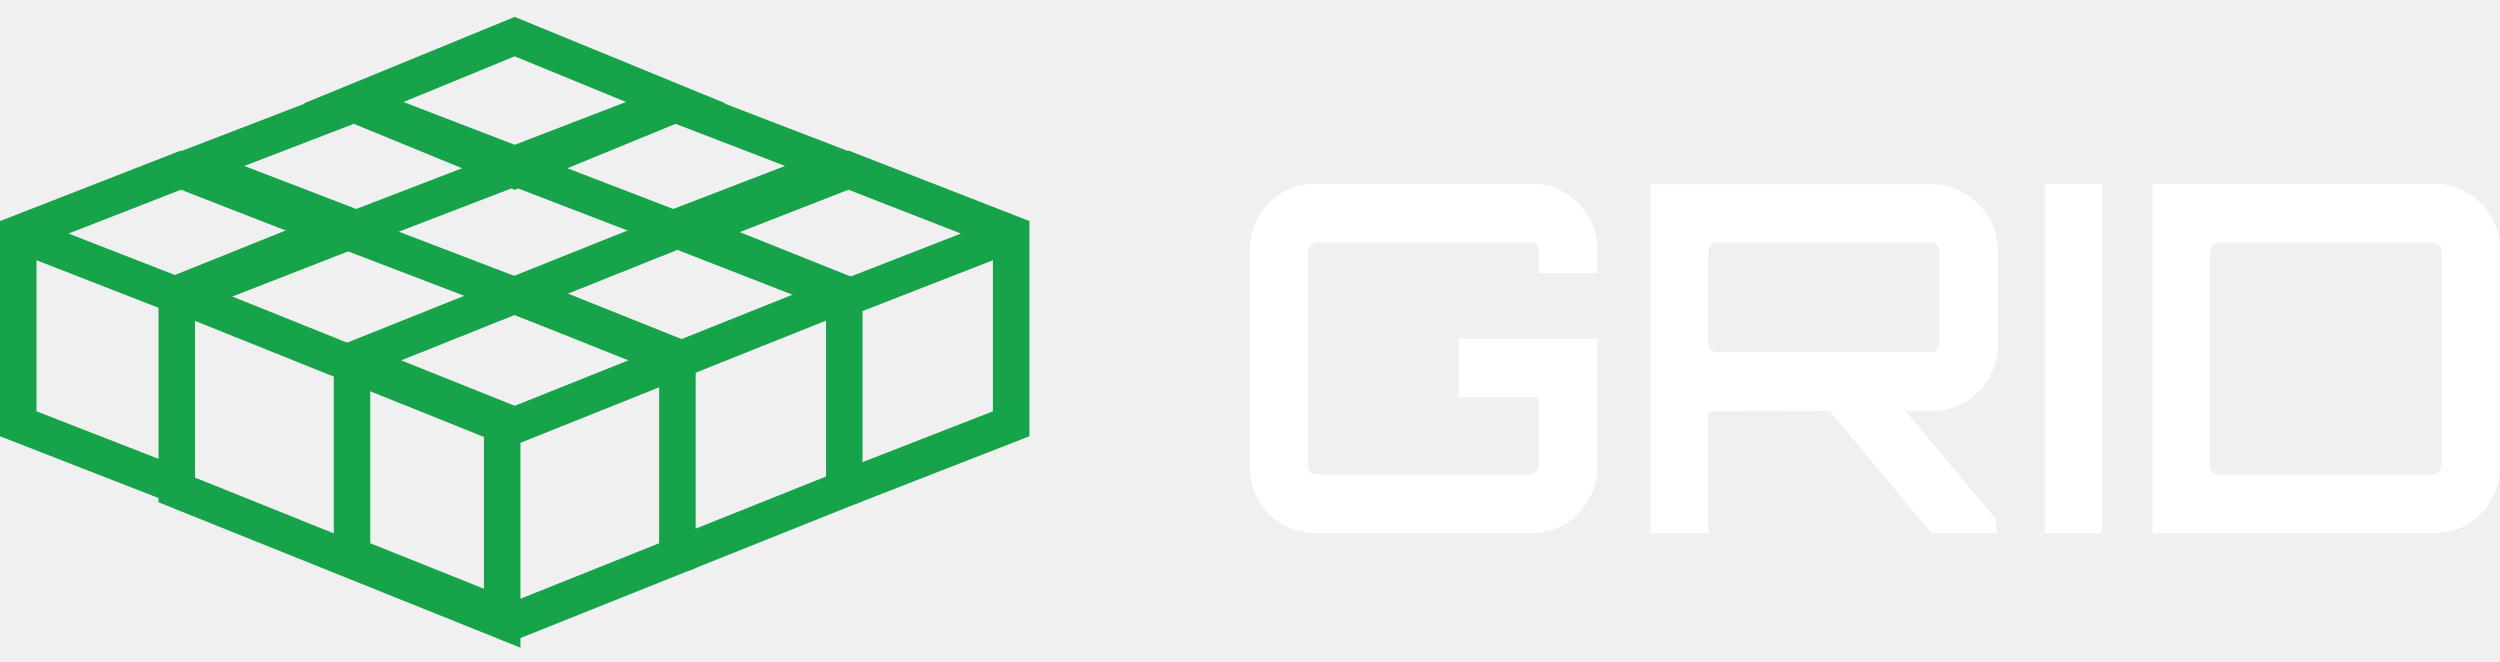
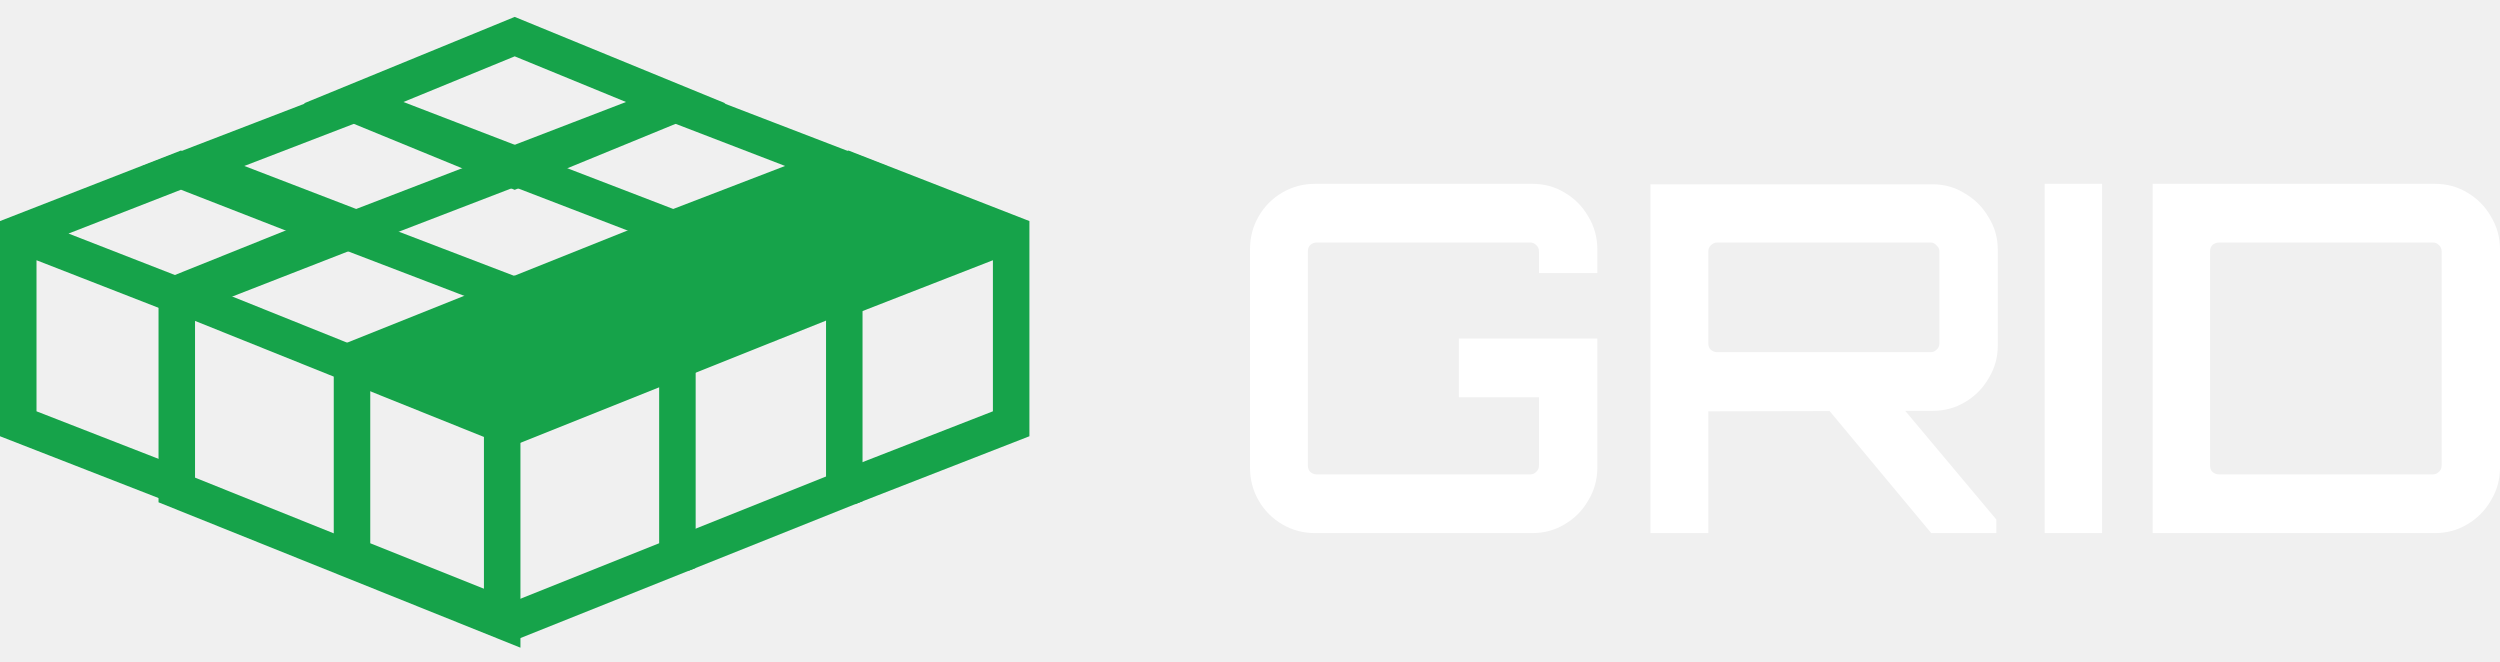
<svg xmlns="http://www.w3.org/2000/svg" width="136" height="36" viewBox="0 0 136 36" fill="none">
  <path d="M71.543 29C70.895 29 70.301 28.842 69.758 28.525C69.216 28.208 68.787 27.777 68.472 27.232C68.157 26.687 68 26.088 68 25.438V13.562C68 12.912 68.157 12.313 68.472 11.768C68.787 11.223 69.216 10.792 69.758 10.475C70.301 10.158 70.895 10 71.543 10H83.352C84 10 84.586 10.158 85.111 10.475C85.653 10.792 86.082 11.223 86.397 11.768C86.729 12.313 86.895 12.912 86.895 13.562V14.856H83.72V13.668C83.72 13.527 83.667 13.413 83.562 13.325C83.475 13.237 83.37 13.193 83.247 13.193H71.622C71.499 13.193 71.385 13.237 71.28 13.325C71.193 13.413 71.149 13.527 71.149 13.668V25.332C71.149 25.473 71.193 25.587 71.28 25.675C71.385 25.763 71.499 25.807 71.622 25.807H83.247C83.37 25.807 83.475 25.763 83.562 25.675C83.667 25.587 83.72 25.473 83.72 25.332V21.611H79.363V18.418H86.895V25.438C86.895 26.088 86.729 26.687 86.397 27.232C86.082 27.777 85.653 28.208 85.111 28.525C84.586 28.842 84 29 83.352 29H71.543Z" fill="white" />
  <path d="M105.058 29L99.258 22.033H103.378L108.6 28.261V29H105.058ZM89.784 29V10.026H105.136C105.784 10.026 106.37 10.194 106.895 10.528C107.437 10.844 107.866 11.275 108.18 11.821C108.513 12.349 108.679 12.938 108.679 13.589V18.814C108.679 19.447 108.513 20.037 108.18 20.582C107.866 21.127 107.437 21.558 106.895 21.875C106.37 22.192 105.784 22.35 105.136 22.35L92.933 22.376V29H89.784ZM93.406 19.157H105.031C105.154 19.157 105.259 19.113 105.346 19.025C105.451 18.937 105.504 18.823 105.504 18.682V13.668C105.504 13.545 105.451 13.439 105.346 13.351C105.259 13.246 105.154 13.193 105.031 13.193H93.406C93.283 13.193 93.169 13.246 93.064 13.351C92.977 13.439 92.933 13.545 92.933 13.668V18.682C92.933 18.823 92.977 18.937 93.064 19.025C93.169 19.113 93.283 19.157 93.406 19.157Z" fill="white" />
  <path d="M111.23 29V10H114.353V29H111.23Z" fill="white" />
  <path d="M117.105 29V10H132.457C133.104 10 133.691 10.158 134.215 10.475C134.758 10.792 135.186 11.223 135.501 11.768C135.834 12.313 136 12.912 136 13.562V25.438C136 26.088 135.834 26.687 135.501 27.232C135.186 27.777 134.758 28.208 134.215 28.525C133.691 28.842 133.104 29 132.457 29H117.105ZM120.726 25.807H132.352C132.475 25.807 132.58 25.763 132.667 25.675C132.772 25.587 132.825 25.473 132.825 25.332V13.668C132.825 13.527 132.772 13.413 132.667 13.325C132.58 13.237 132.475 13.193 132.352 13.193H120.726C120.586 13.193 120.464 13.237 120.359 13.325C120.272 13.413 120.228 13.527 120.228 13.668V25.332C120.228 25.473 120.272 25.587 120.359 25.675C120.464 25.763 120.586 25.807 120.726 25.807Z" fill="white" />
-   <path fill-rule="evenodd" clip-rule="evenodd" d="M9.844 8.189L21.429 12.705L9.844 17.22L1.986 14.157V22.375L10.205 25.578L9.483 27.428L0 23.732V12.026L9.844 8.189ZM3.727 12.705L9.844 15.089L15.961 12.705L9.844 10.321L3.727 12.705Z" fill="#16A34A" />
-   <path fill-rule="evenodd" clip-rule="evenodd" d="M19.376 4.56L30.993 9.028L19.376 13.496L7.759 9.028L19.376 4.56ZM13.291 9.028L19.376 11.368L25.462 9.028L19.376 6.687L13.291 9.028Z" fill="#16A34A" />
-   <path fill-rule="evenodd" clip-rule="evenodd" d="M28 0.919L39.467 5.623L28 10.328L16.533 5.623L28 0.919ZM21.765 5.623L28 8.181L34.235 5.623L28 3.065L21.765 5.623Z" fill="#16A34A" />
-   <path fill-rule="evenodd" clip-rule="evenodd" d="M36.624 4.56L48.241 9.028L36.624 13.496L25.007 9.028L36.624 4.56ZM30.539 9.028L36.624 11.368L42.709 9.028L36.624 6.687L30.539 9.028Z" fill="#16A34A" />
-   <path fill-rule="evenodd" clip-rule="evenodd" d="M46.156 8.189L56 12.026V23.732L46.517 27.428L45.796 25.578L54.014 22.375V14.157L46.156 17.22L34.571 12.705L46.156 8.189ZM52.273 12.705L46.156 15.089L40.039 12.705L46.156 10.321L52.273 12.705Z" fill="#16A34A" />
-   <path fill-rule="evenodd" clip-rule="evenodd" d="M37.078 11.363L46.922 15.301V27.266L37.447 31.056L36.709 29.212L44.936 25.922V17.44L37.078 20.583L25.553 15.973L37.078 11.363ZM43.256 15.973L37.078 18.444L30.901 15.973L37.078 13.502L43.256 15.973Z" fill="#16A34A" />
-   <path fill-rule="evenodd" clip-rule="evenodd" d="M28 14.994L37.844 18.932V30.897L28 34.835L18.156 30.897V18.932L28 14.994ZM20.142 21.07V29.553L28 32.696L35.858 29.553V21.07L28 24.214L20.142 21.07ZM34.178 19.604L28 22.075L21.823 19.604L28 17.133L34.178 19.604Z" fill="#16A34A" />
-   <path fill-rule="evenodd" clip-rule="evenodd" d="M18.459 11.366L37.206 18.541L36.496 20.395L18.477 13.499L12.28 15.988L28.312 22.428V35.234L8.624 27.326V15.317L18.459 11.366ZM10.61 17.457V25.983L26.326 32.297V23.77L10.61 17.457Z" fill="#16A34A" />
+   <path fillRule="evenodd" clipRule="evenodd" d="M9.844 8.189L21.429 12.705L9.844 17.22L1.986 14.157V22.375L10.205 25.578L9.483 27.428L0 23.732V12.026L9.844 8.189ZM3.727 12.705L9.844 15.089L15.961 12.705L9.844 10.321L3.727 12.705Z" fill="#16A34A" />
+   <path fillRule="evenodd" clipRule="evenodd" d="M19.376 4.56L30.993 9.028L19.376 13.496L7.759 9.028L19.376 4.56ZM13.291 9.028L19.376 11.368L25.462 9.028L19.376 6.687L13.291 9.028Z" fill="#16A34A" />
+   <path fillRule="evenodd" clipRule="evenodd" d="M28 0.919L39.467 5.623L28 10.328L16.533 5.623L28 0.919ZM21.765 5.623L28 8.181L34.235 5.623L28 3.065L21.765 5.623Z" fill="#16A34A" />
+   <path fillRule="evenodd" clipRule="evenodd" d="M36.624 4.56L48.241 9.028L36.624 13.496L25.007 9.028L36.624 4.56ZM30.539 9.028L36.624 11.368L42.709 9.028L36.624 6.687L30.539 9.028Z" fill="#16A34A" />
+   <path fillRule="evenodd" clipRule="evenodd" d="M46.156 8.189L56 12.026V23.732L46.517 27.428L45.796 25.578L54.014 22.375V14.157L46.156 17.22L34.571 12.705L46.156 8.189ZM52.273 12.705L46.156 15.089L40.039 12.705L46.156 10.321L52.273 12.705Z" fill="#16A34A" />
+   <path fillRule="evenodd" clipRule="evenodd" d="M37.078 11.363L46.922 15.301V27.266L37.447 31.056L36.709 29.212L44.936 25.922V17.44L37.078 20.583L25.553 15.973L37.078 11.363ZM43.256 15.973L37.078 18.444L30.901 15.973L37.078 13.502L43.256 15.973Z" fill="#16A34A" />
+   <path fillRule="evenodd" clipRule="evenodd" d="M28 14.994L37.844 18.932V30.897L28 34.835L18.156 30.897V18.932L28 14.994ZM20.142 21.07V29.553L28 32.696L35.858 29.553V21.07L28 24.214L20.142 21.07ZM34.178 19.604L28 22.075L21.823 19.604L28 17.133L34.178 19.604Z" fill="#16A34A" />
+   <path fillRule="evenodd" clipRule="evenodd" d="M18.459 11.366L37.206 18.541L36.496 20.395L18.477 13.499L12.28 15.988L28.312 22.428V35.234L8.624 27.326V15.317L18.459 11.366ZM10.61 17.457V25.983L26.326 32.297V23.77L10.61 17.457Z" fill="#16A34A" />
</svg>
